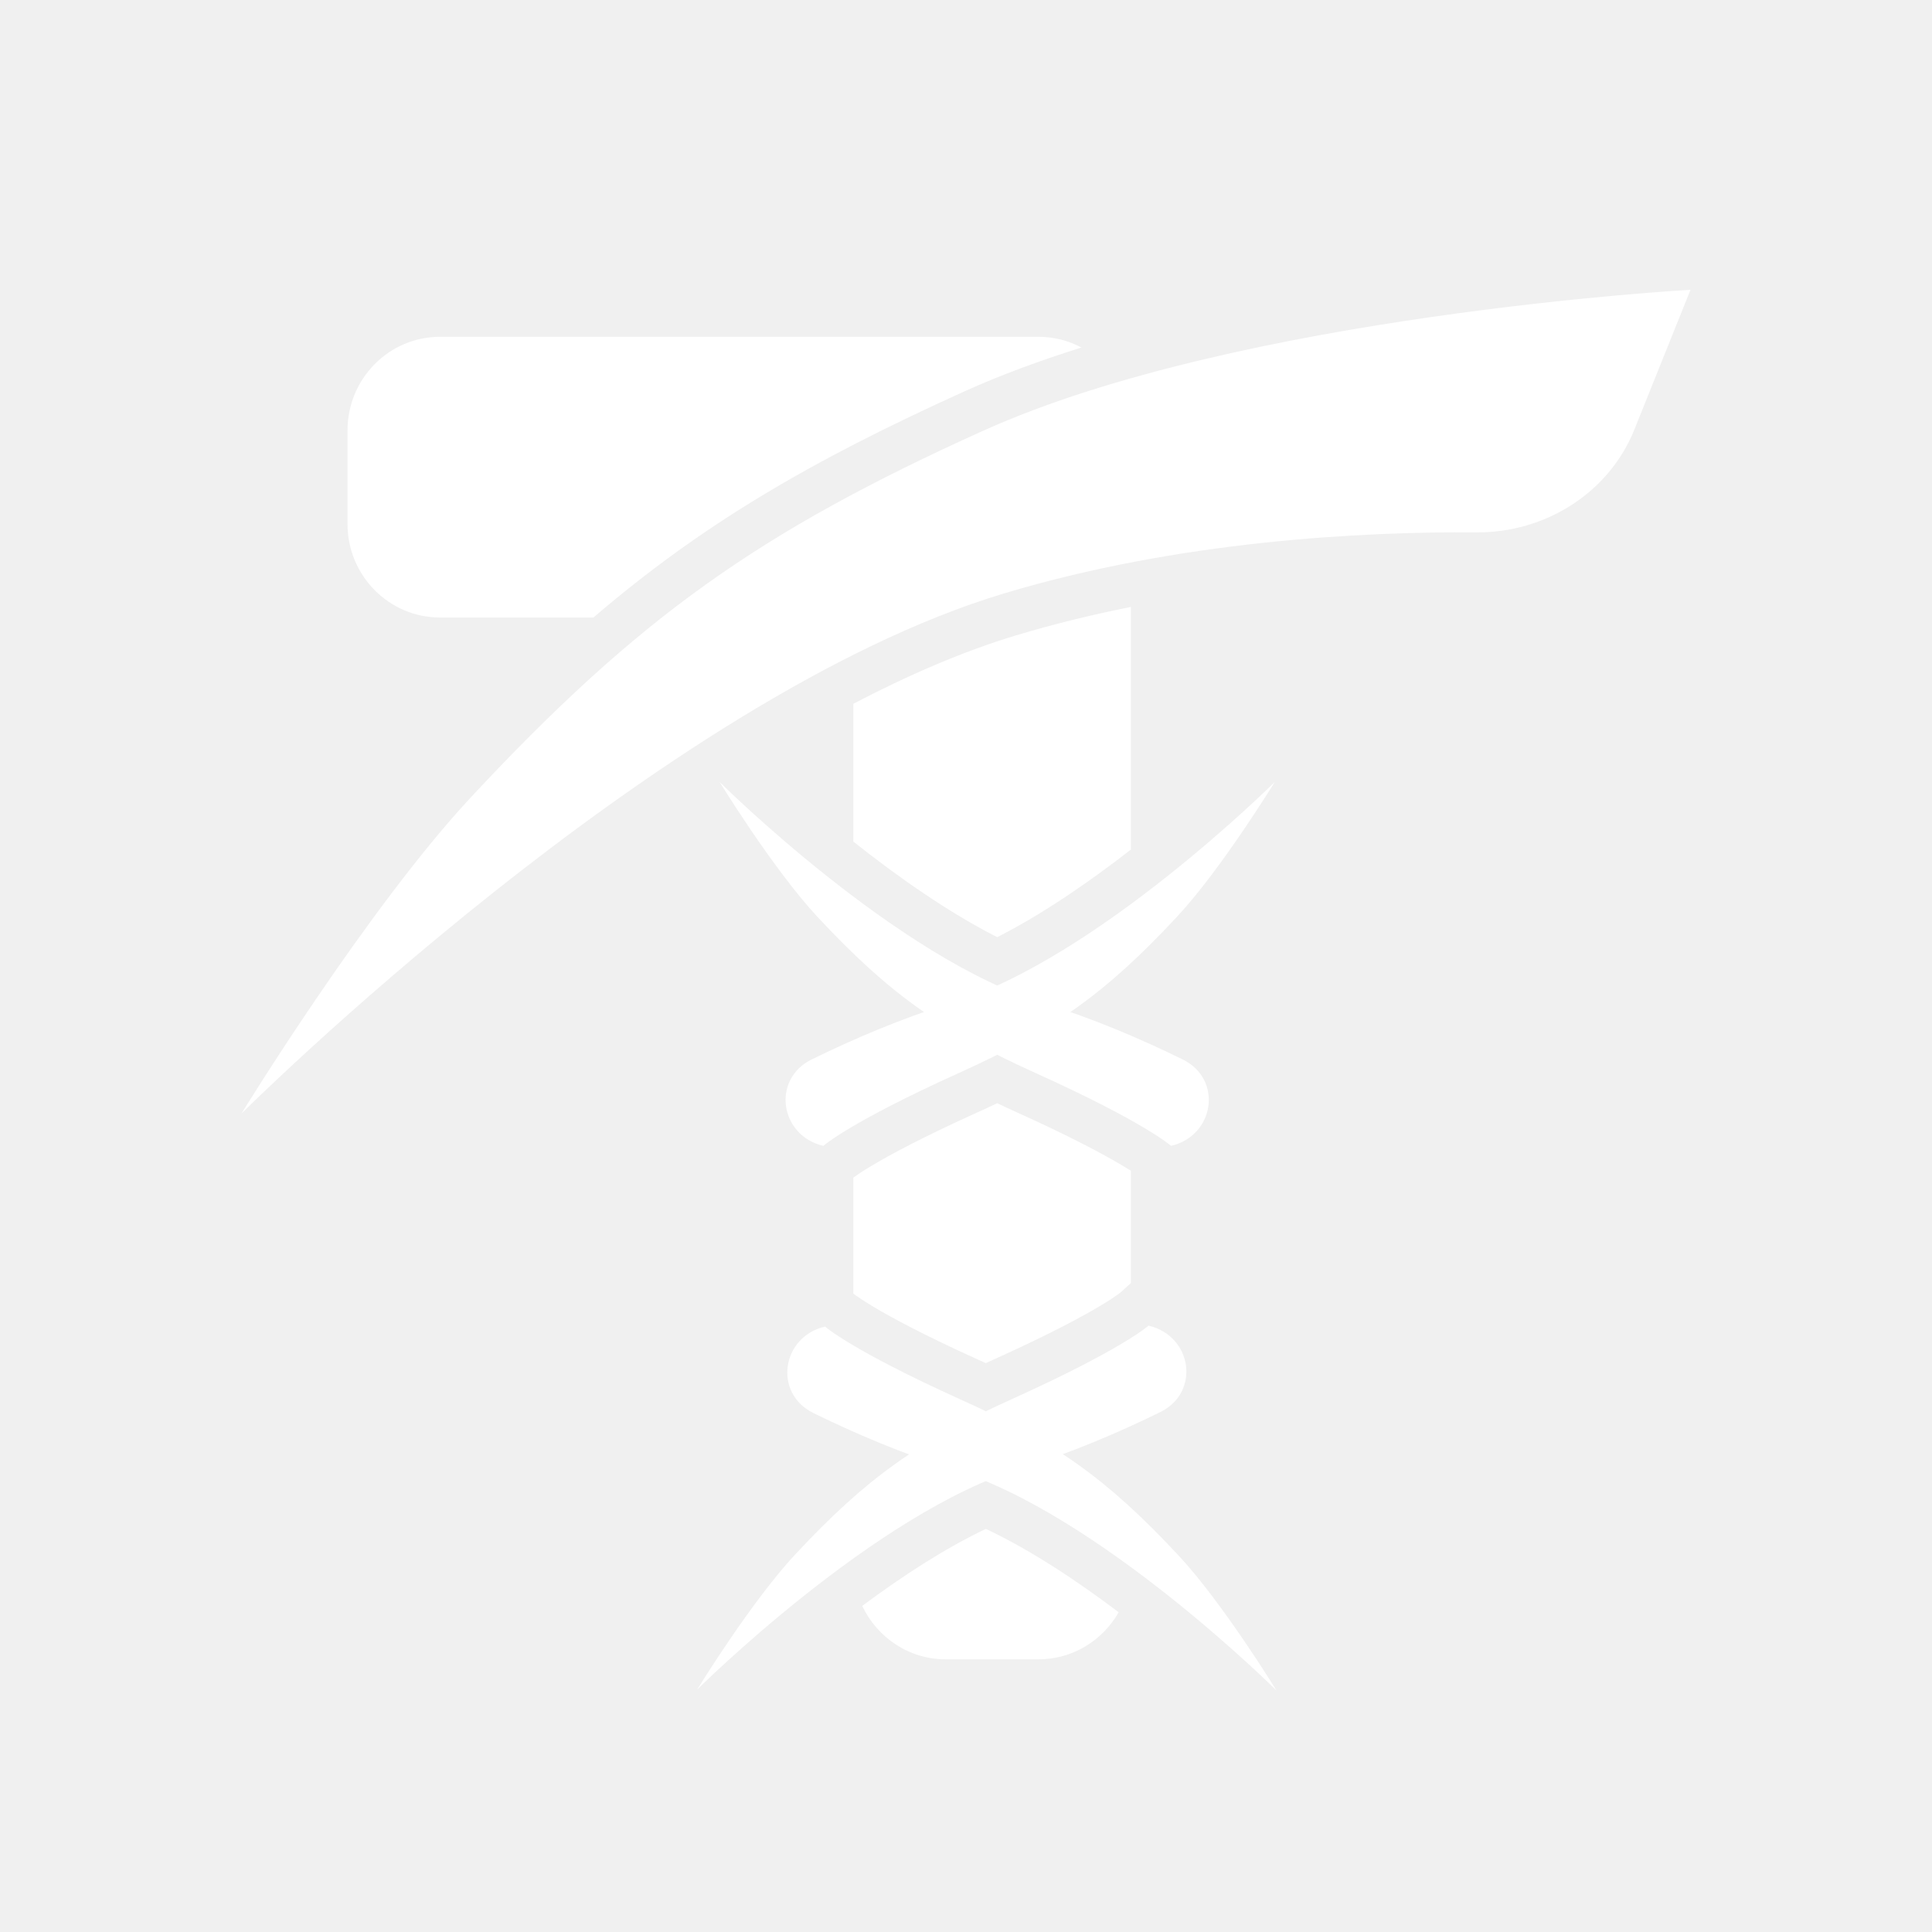
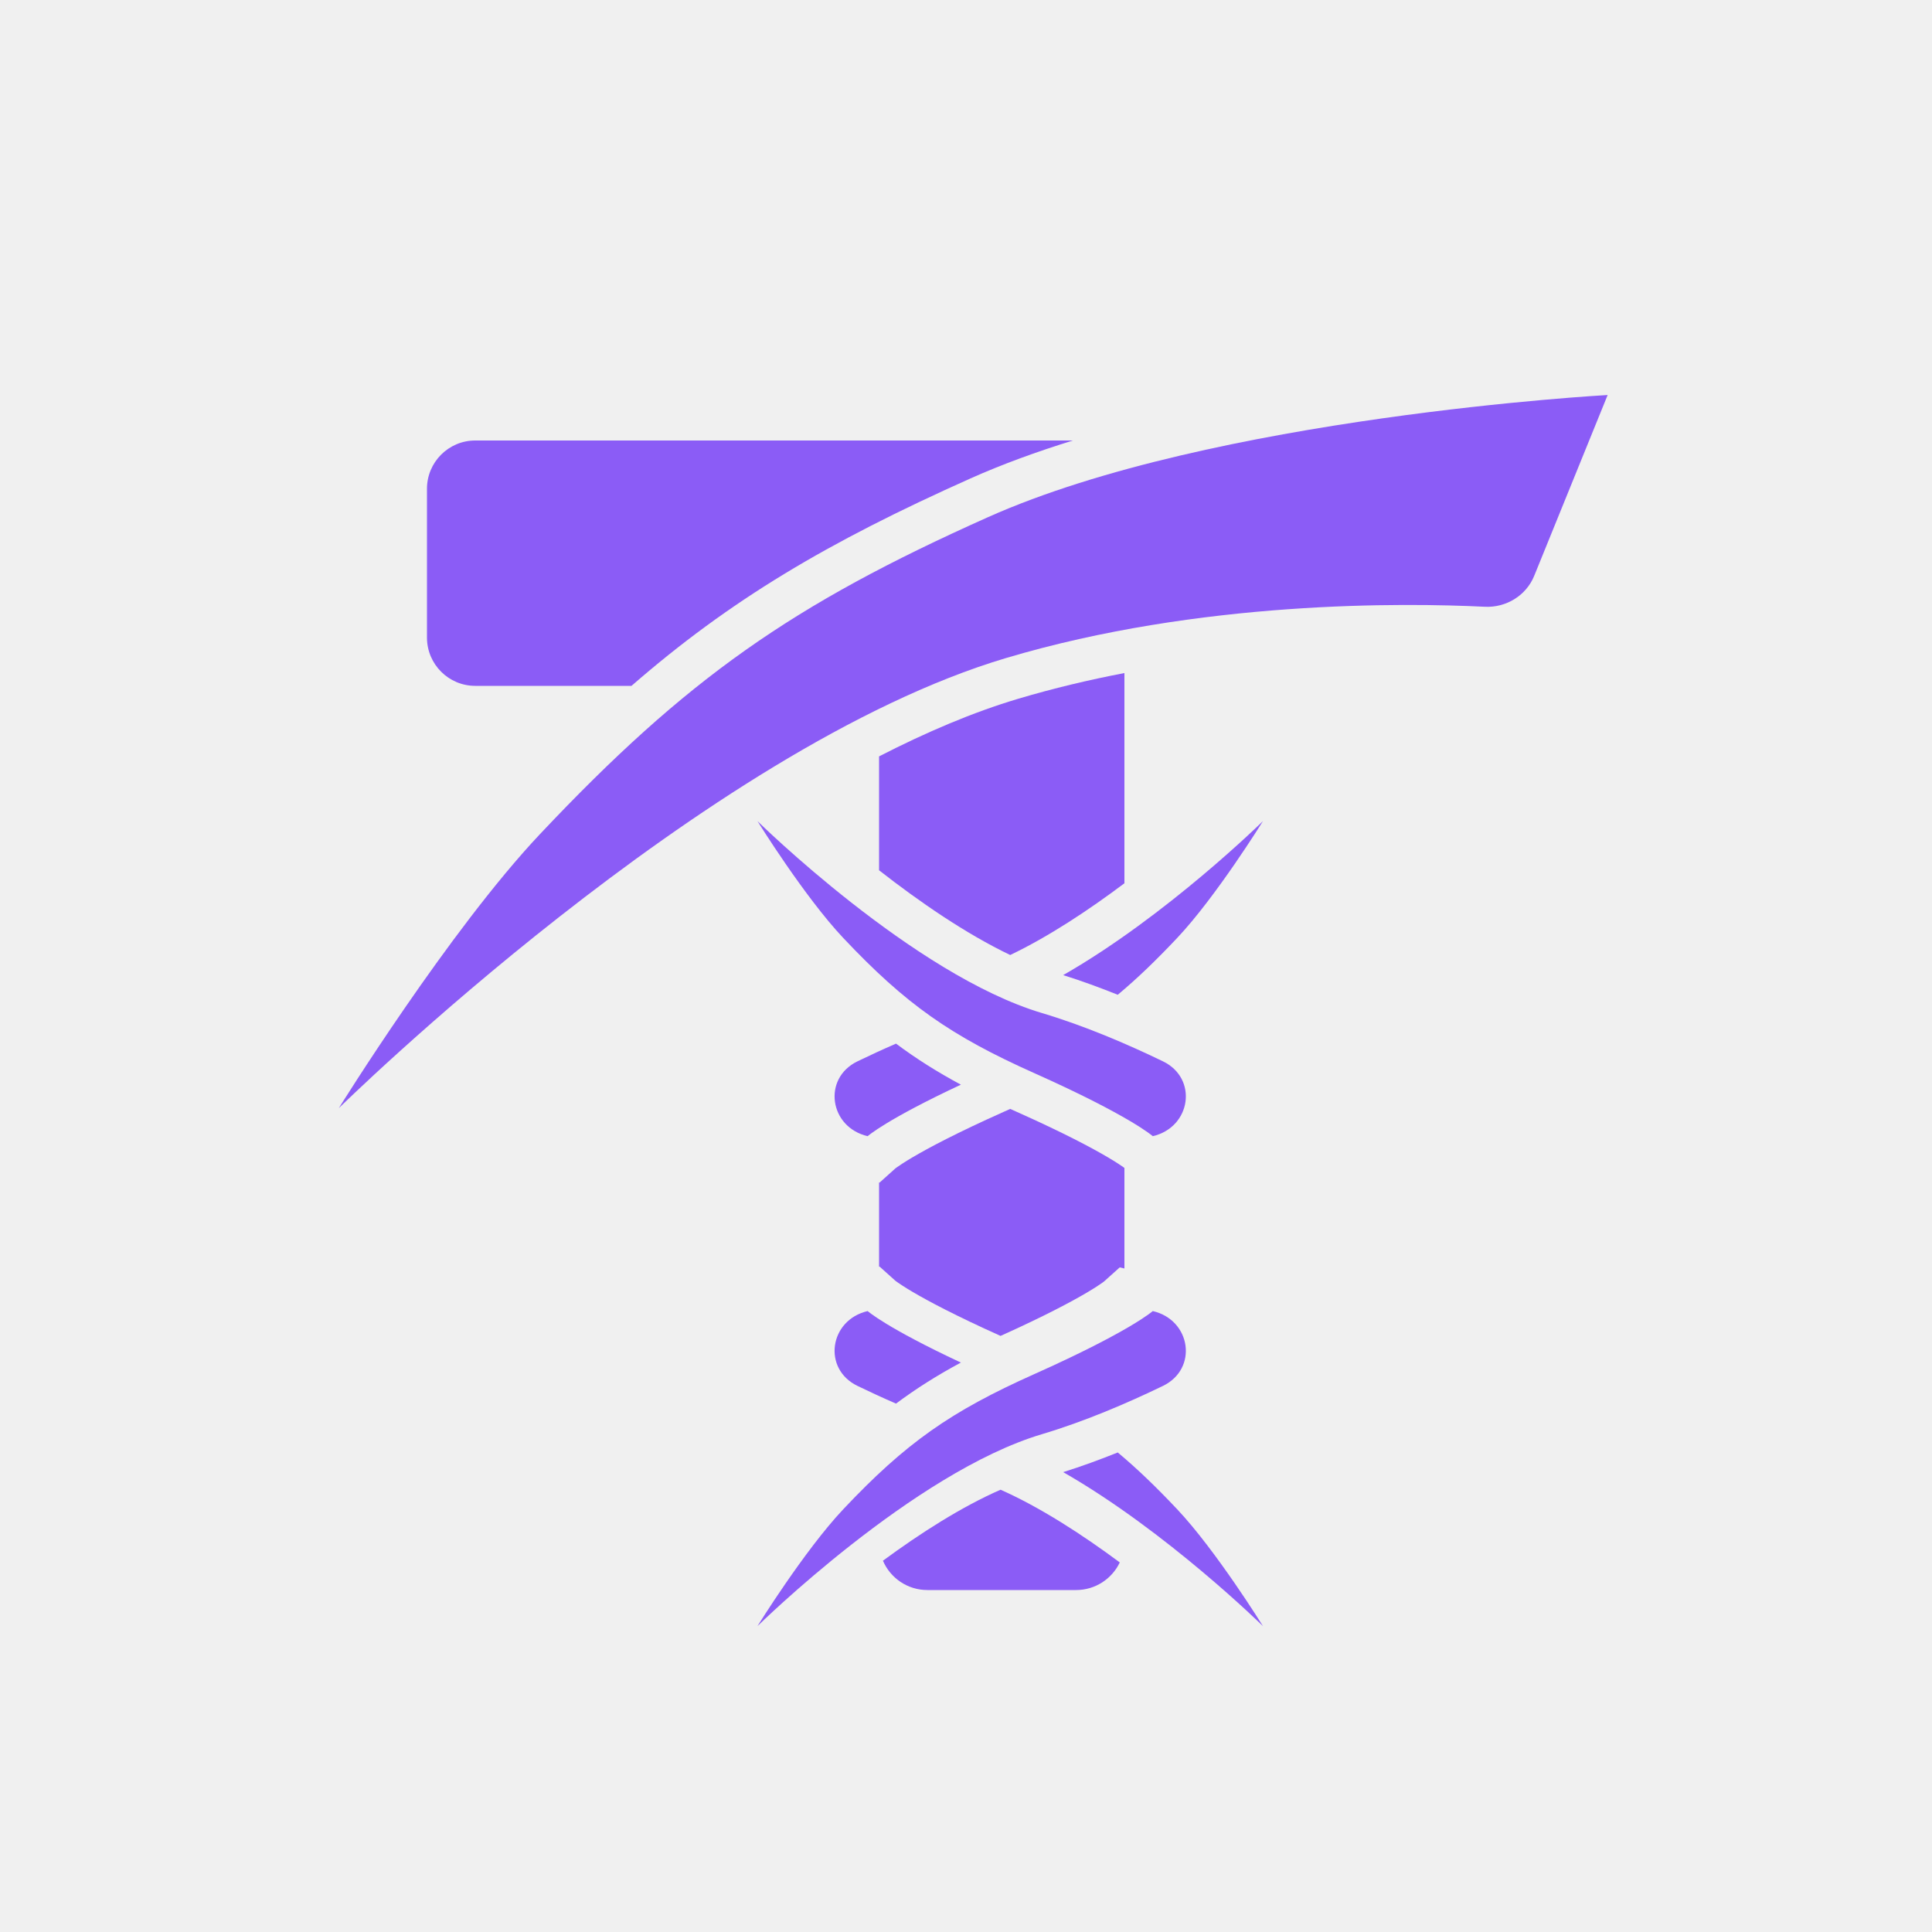
- <svg xmlns="http://www.w3.org/2000/svg" width="40" height="40" viewBox="0 0 40 40" fill="none">
-   <path d="M20.411 31.654C21.328 32.086 22.29 32.722 23.161 33.38C22.831 33.962 22.21 34.355 21.498 34.355H19.583C18.819 34.355 18.159 33.902 17.852 33.248C18.669 32.64 19.558 32.06 20.411 31.654Z" fill="white" />
-   <path d="M20.646 22.841C20.786 22.908 20.93 22.975 21.079 23.042C22.192 23.545 22.861 23.907 23.242 24.134C23.308 24.173 23.365 24.209 23.414 24.24V26.564L23.197 26.761C23.19 26.767 23.174 26.779 23.145 26.8C23.083 26.845 22.967 26.923 22.777 27.037C22.397 27.264 21.728 27.625 20.615 28.128C20.546 28.16 20.477 28.191 20.41 28.222C20.356 28.197 20.302 28.172 20.247 28.148C19.134 27.645 18.465 27.283 18.085 27.056C17.895 26.942 17.779 26.864 17.717 26.819C17.691 26.8 17.675 26.788 17.667 26.782V24.382C17.672 24.378 17.677 24.374 17.683 24.37C17.744 24.326 17.86 24.247 18.05 24.134C18.43 23.907 19.099 23.545 20.212 23.042C20.362 22.975 20.506 22.908 20.646 22.841Z" fill="white" />
-   <path d="M23.414 17.589C22.553 18.259 21.584 18.927 20.646 19.403C19.634 18.889 18.584 18.151 17.675 17.43C17.672 17.428 17.67 17.426 17.667 17.424V14.571C18.806 13.976 19.941 13.485 21.029 13.157C21.821 12.918 22.622 12.724 23.414 12.566V17.589Z" fill="white" />
-   <path d="M21.498 6.973C21.82 6.973 22.123 7.053 22.389 7.195C21.539 7.462 20.726 7.761 19.982 8.096C16.746 9.559 14.513 10.877 12.286 12.785H9.111C8.053 12.785 7.195 11.918 7.195 10.848V8.911C7.195 7.841 8.053 6.973 9.111 6.973H21.498Z" fill="white" />
-   <path d="M33.838 8.893C33.308 10.214 31.982 11.032 30.572 11.022C28.208 11.005 24.417 11.193 20.774 12.29C13.652 14.436 5 23.054 5 23.054C5 23.054 7.602 18.811 9.755 16.501C13.231 12.773 15.721 11.012 20.347 8.922C25.672 6.515 35 6 35 6L33.838 8.893Z" fill="white" />
-   <path d="M23.78 27.446C24.686 27.659 24.857 28.828 24.02 29.237C23.169 29.653 22.161 30.089 21.161 30.39C18.124 31.305 14.434 34.981 14.434 34.981C14.434 34.981 15.543 33.171 16.462 32.186C17.944 30.596 19.006 29.845 20.979 28.954C23.25 27.927 23.78 27.446 23.78 27.446Z" fill="white" />
-   <path d="M17.082 27.465C16.177 27.678 16.006 28.847 16.842 29.256C17.693 29.672 18.701 30.108 19.701 30.409C22.738 31.325 26.428 35 26.428 35C26.428 35 25.319 33.19 24.401 32.205C22.918 30.615 21.856 29.864 19.883 28.973C17.612 27.946 17.082 27.465 17.082 27.465Z" fill="white" />
-   <path d="M24.245 23.724C25.15 23.511 25.321 22.343 24.485 21.934C23.634 21.518 22.626 21.081 21.626 20.78C18.589 19.865 14.898 16.189 14.898 16.189C14.898 16.189 16.008 17.999 16.926 18.984C18.409 20.574 19.471 21.325 21.444 22.217C23.715 23.243 24.245 23.724 24.245 23.724Z" fill="white" />
-   <path d="M17.047 23.724C16.142 23.511 15.97 22.343 16.807 21.934C17.658 21.518 18.666 21.081 19.666 20.78C22.703 19.865 26.393 16.189 26.393 16.189C26.393 16.189 25.284 17.999 24.365 18.984C22.883 20.574 21.821 21.325 19.848 22.217C17.577 23.243 17.047 23.724 17.047 23.724Z" fill="white" />
+ <svg xmlns="http://www.w3.org/2000/svg" width="1000" height="1000" viewBox="0 0 1000 1000" fill="none">
+   <path d="M794.11 298.035C789.953 308.269 779.587 314.601 768.555 314.06C726.788 312.011 621.155 310.68 520.692 340.609C364.79 387.056 175.375 573.575 175.375 573.575C175.375 573.575 232.341 481.745 279.47 431.758C355.566 351.047 410.072 312.953 511.349 267.7C627.92 215.614 832.115 204.461 832.115 204.461L794.11 298.035Z" fill="#8B5CF6" />
+   <path d="M596.674 588.081C616.492 583.473 620.237 558.185 601.918 549.329C583.289 540.323 561.228 530.881 539.342 524.361C472.849 504.551 392.063 425 392.063 425C392.063 425 416.36 464.166 436.46 485.485C468.916 519.909 492.163 536.156 535.358 555.457C585.076 577.671 596.674 588.081 596.674 588.081Z" fill="#8B5CF6" />
+   <path d="M517.893 771.069C538.258 780.122 559.901 794.086 579.595 808.71C575.583 817.158 566.974 823 557 823H480C469.68 823 460.821 816.747 457.004 807.822C476.529 793.449 497.857 779.841 517.893 771.069Z" fill="#8B5CF6" />
+   <path d="M522.886 573.966C524.039 574.49 525.204 575.016 526.383 575.543C550.687 586.402 565.245 594.187 573.478 599.046C577.584 601.47 580.061 603.133 581.352 604.049C581.619 604.239 581.834 604.395 582 604.518V656.565L579.566 656L571.39 663.341C571.233 663.462 570.917 663.699 570.416 664.055C569.125 664.971 566.649 666.634 562.542 669.058C554.588 673.752 540.729 681.173 517.884 691.463C494.484 680.956 480.357 673.396 472.296 668.639C468.189 666.215 465.713 664.552 464.422 663.636C463.921 663.28 463.605 663.043 463.448 662.922L455.271 655.581L455 655.644V612.04L455.271 612.104L463.448 604.763C463.605 604.642 463.921 604.404 464.422 604.049C465.713 603.133 468.189 601.47 472.296 599.046C480.529 594.187 495.087 586.402 519.391 575.543C520.569 575.016 521.733 574.489 522.886 573.966Z" fill="#8B5CF6" />
+   <path d="M582 457.178C563.261 471.255 542.606 484.884 522.887 494.311C500.034 483.388 475.926 466.82 455 450.451V391.503C479.409 378.967 503.683 368.632 526.974 361.693C545.261 356.245 563.754 351.868 582 348.365V457.178Z" fill="#8B5CF6" />
+   <path d="M555.348 228C536.642 233.793 518.74 240.302 502.375 247.614C428.209 280.753 377.98 310.507 326.86 355H246C232.193 355 221 343.807 221 330V253C221 239.193 232.193 228 246 228H555.348Z" fill="#8B5CF6" />
+   <path d="M463.776 540.179C474.225 547.986 485.093 554.829 497.355 561.422C458.688 579.506 449.135 588.049 449.099 588.081C429.28 583.473 425.536 558.185 443.854 549.329C450.15 546.286 456.837 543.192 463.776 540.179ZM653.709 425C653.657 425.084 629.391 464.189 609.312 485.485C598.383 497.078 588.496 506.608 578.541 514.889C569.379 511.204 559.879 507.726 550.303 504.711C603.84 474.082 653.61 425.098 653.709 425Z" fill="#8B5CF6" />
+   <path d="M596.674 678.603C616.492 683.211 620.237 708.5 601.918 717.356C583.289 726.362 561.228 735.804 539.342 742.324C472.849 762.133 392.063 841.685 392.063 841.685C392.063 841.685 416.36 802.519 436.46 781.199C468.916 746.776 492.163 730.528 535.358 711.228C585.076 689.013 596.674 678.603 596.674 678.603Z" fill="#8B5CF6" />
+   <path d="M463.777 726.506C474.226 718.699 485.093 711.855 497.356 705.263C458.688 687.179 449.135 678.636 449.099 678.604C429.281 683.212 425.537 708.5 443.855 717.355C450.151 720.399 456.837 723.493 463.777 726.506ZM653.71 841.685C653.657 841.6 629.392 802.496 609.313 781.199C598.383 769.607 588.496 760.077 578.542 751.796C569.38 755.481 559.88 758.958 550.303 761.974C603.841 792.603 653.61 841.587 653.71 841.685Z" fill="#8B5CF6" />
</svg>
